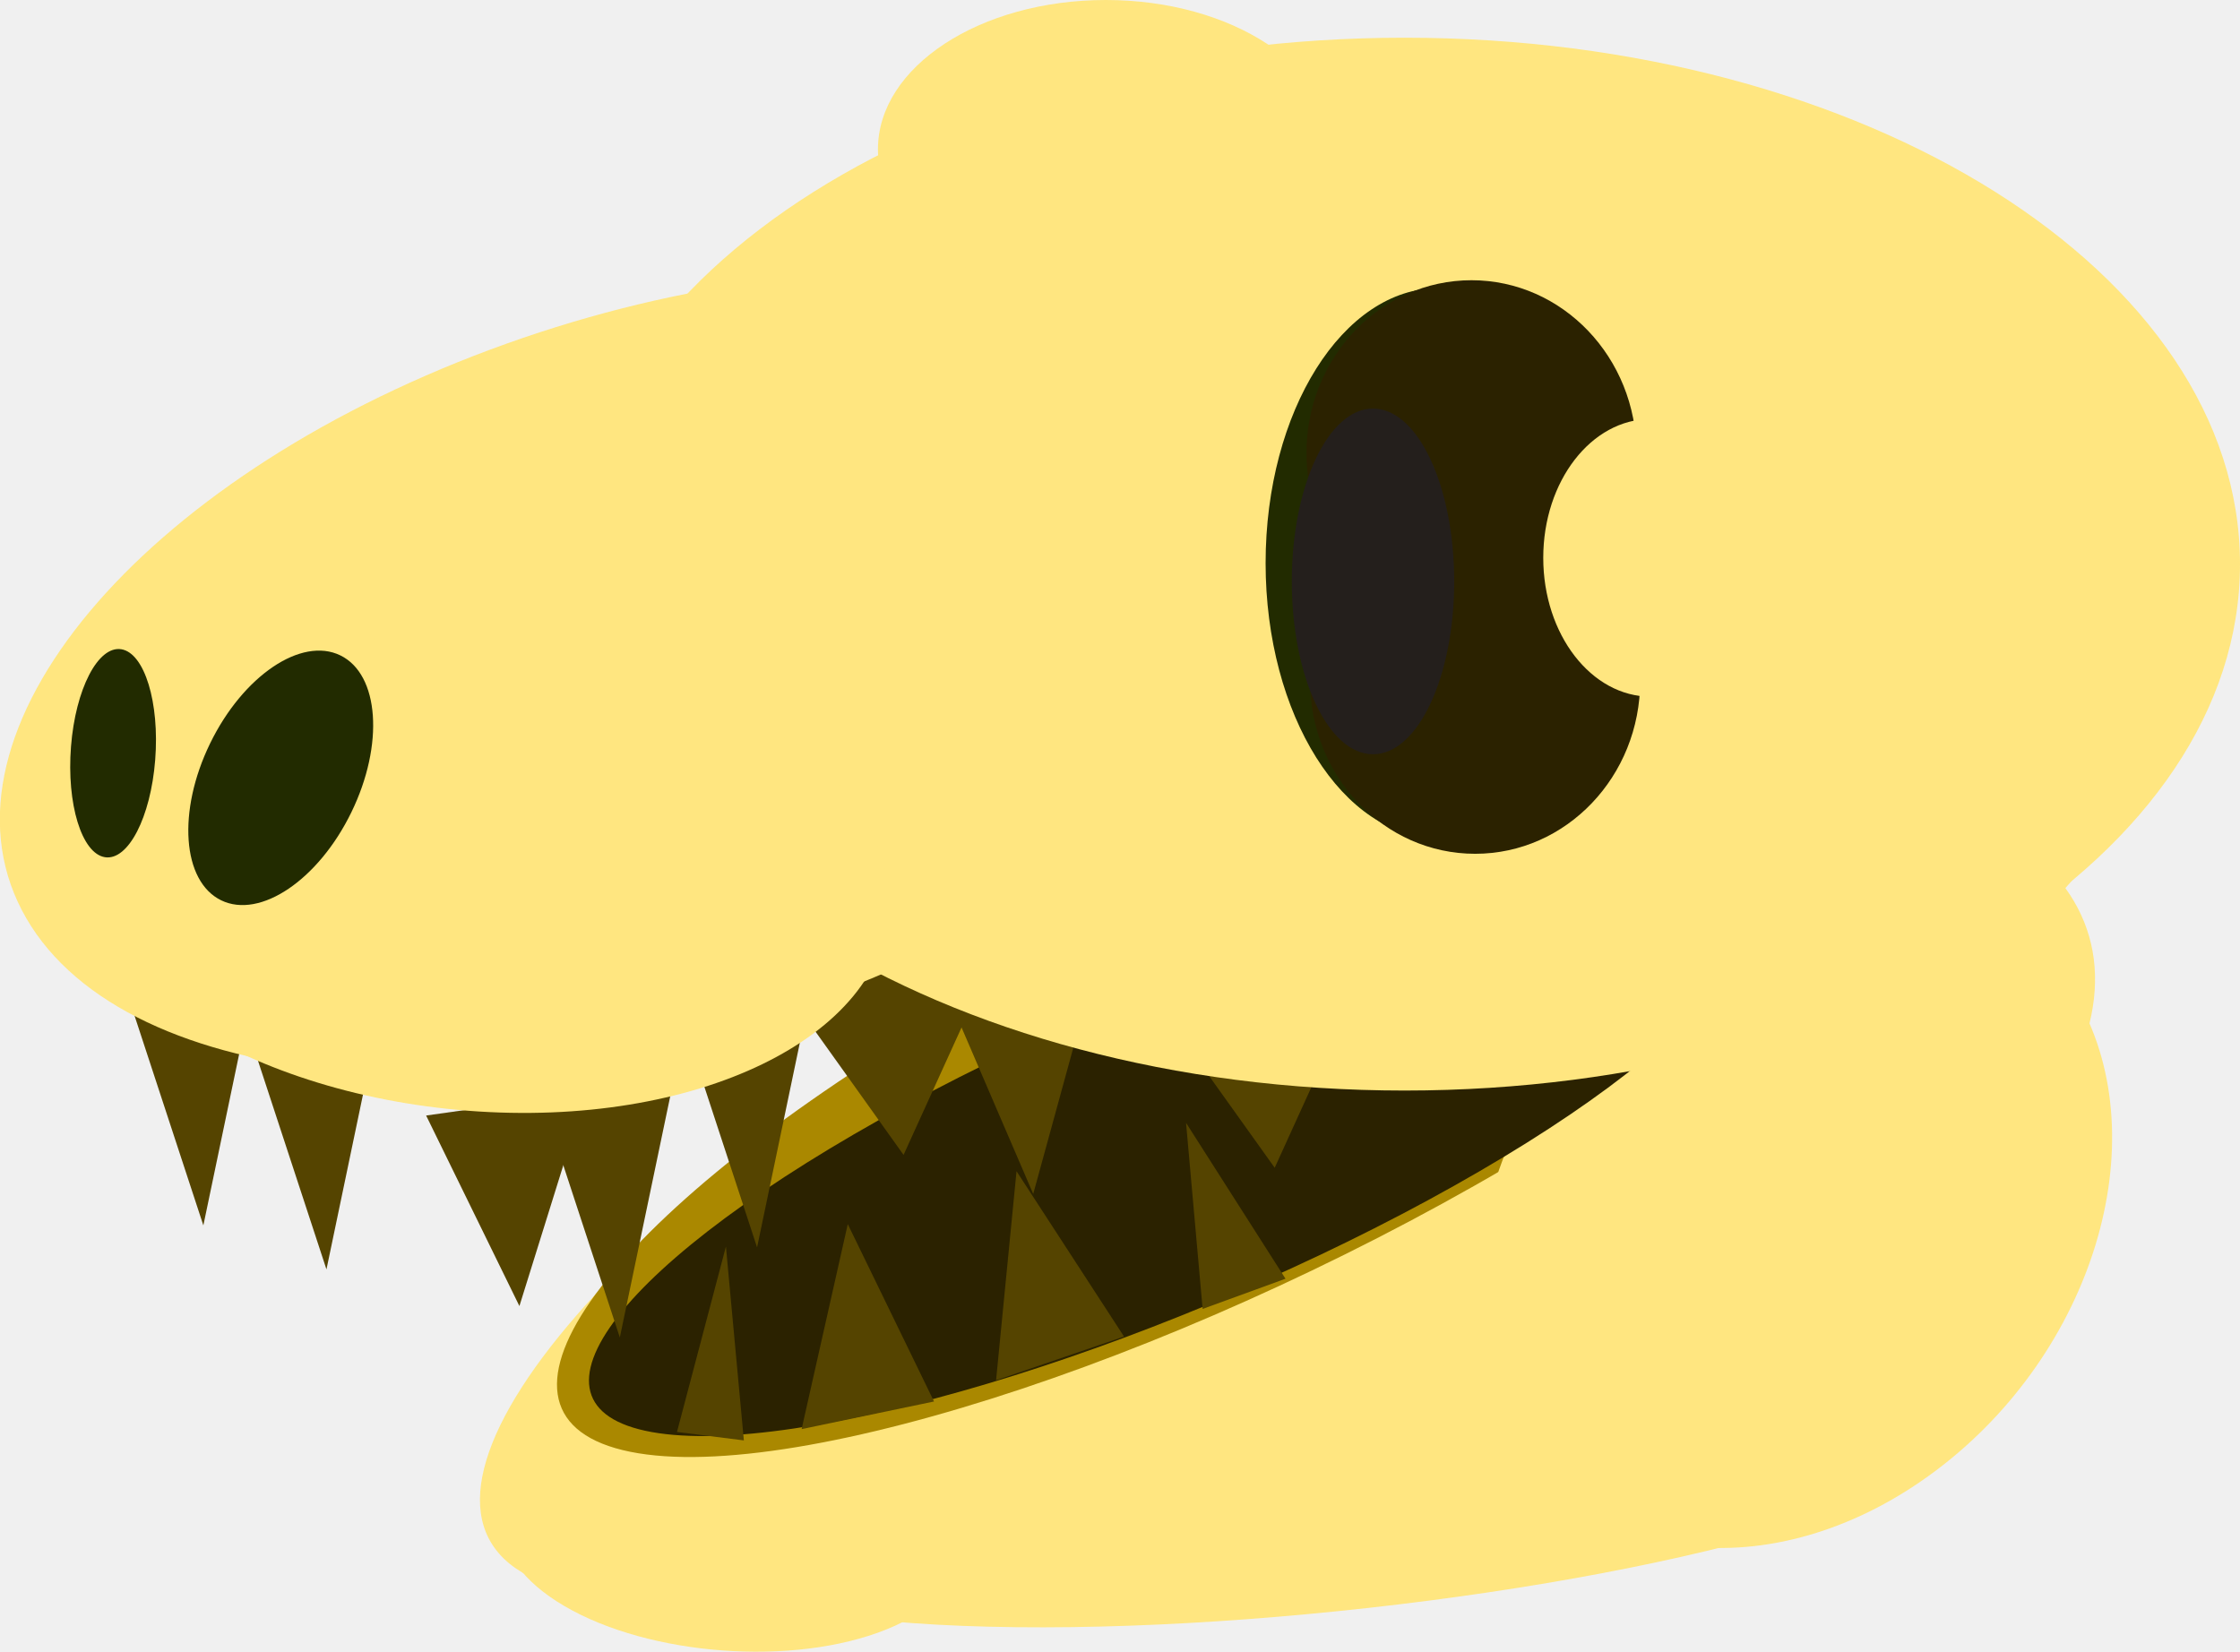
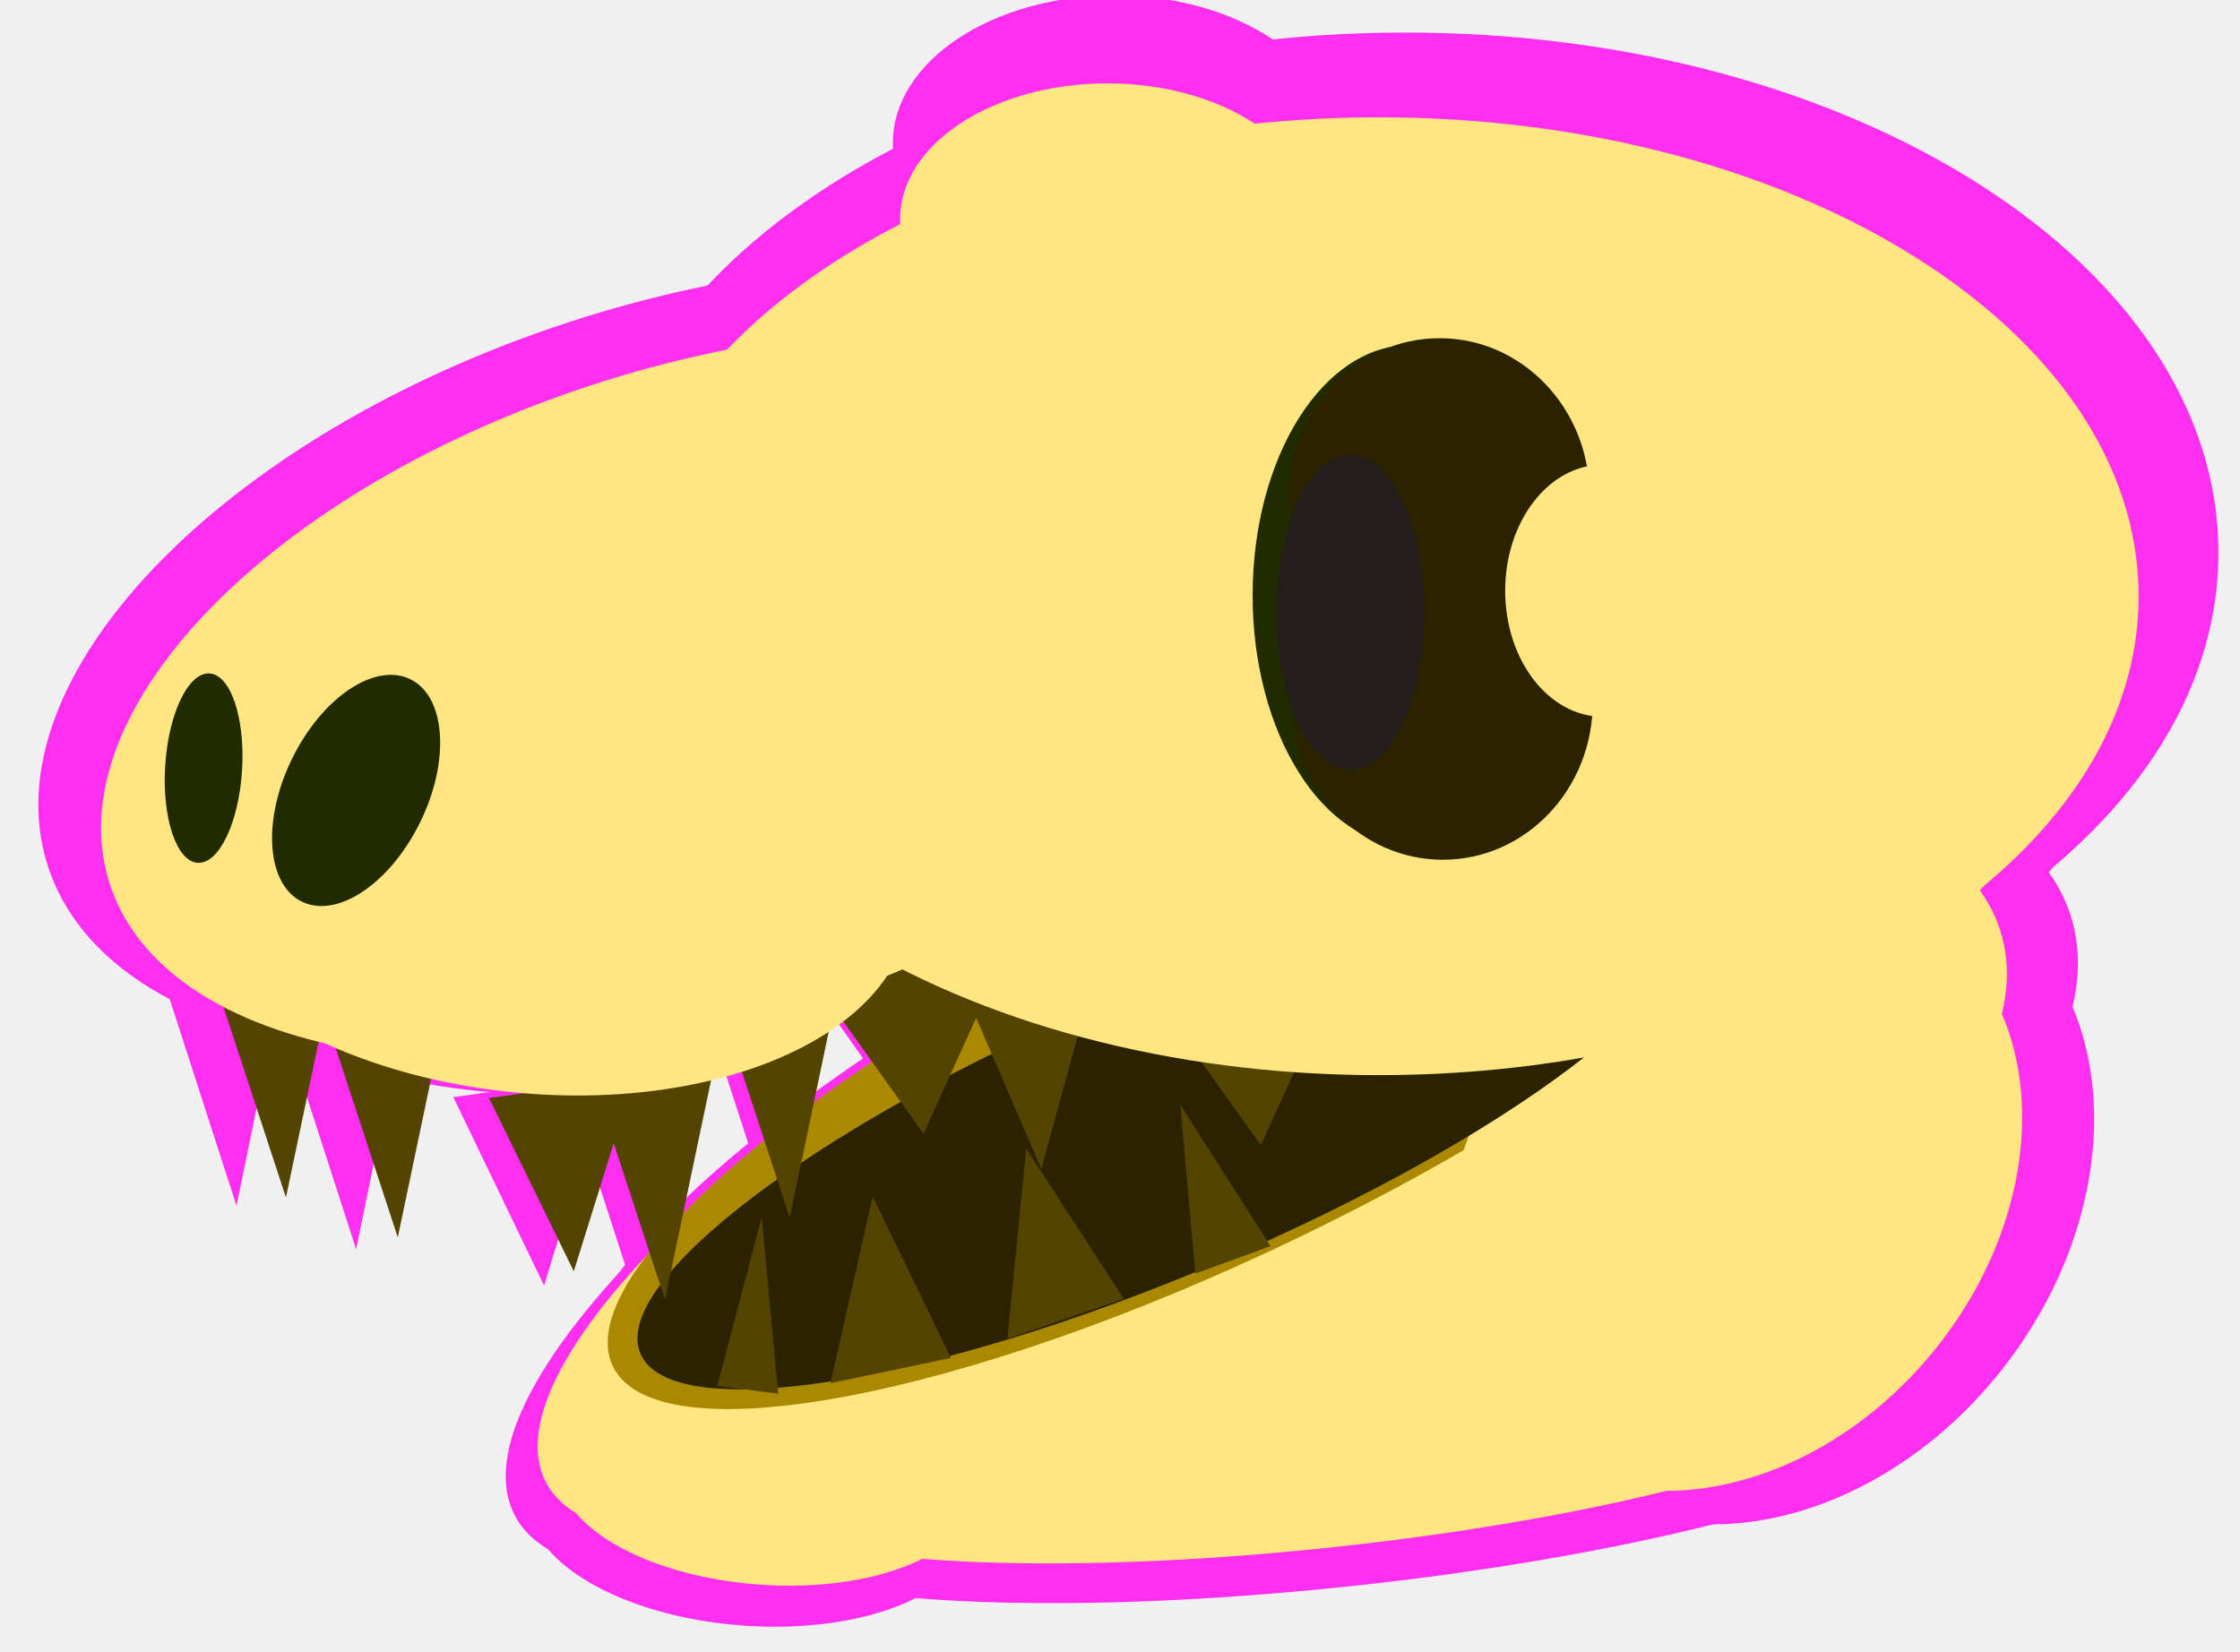
- <svg xmlns="http://www.w3.org/2000/svg" width="172.393mm" height="127.134mm" viewBox="0 0 610.842 450.475" id="svg2" version="1.1">
-   <defs id="defs4">
-     </defs>
+ <svg xmlns="http://www.w3.org/2000/svg" version="1.1" id="svg2" x="0px" y="0px" viewBox="0 0 488.7 360.4" style="enable-background:new 0 0 488.7 360.4;" xml:space="preserve">
+   <style type="text/css">
+ 	.st0{fill:#FF2EF0;}
+ 	.st1{fill:none;stroke:#FFFFFF;stroke-width:71.694;stroke-linejoin:bevel;}
+ 	.st2{fill:#FFE680;}
+ 	.st3{fill:#AA8800;}
+ 	.st4{fill:#554400;}
+ 	.st5{fill:#2B2200;}
+ 	.st6{fill:#222B00;}
+ 	.st7{fill:#241F1C;}
+ </style>
+   <defs>
+ 	
+ 	</defs>
+   <g>
+     <ellipse id="path4580-0-8-01_1_" transform="matrix(0.9514 -0.3081 0.3081 0.9514 -59.3487 109.8034)" class="st0" cx="318.1" cy="242.9" rx="140.4" ry="67.7" />
+     <ellipse id="path4580-0-8_1_" transform="matrix(0.8806 -0.4738 0.4738 0.8806 -77.0054 165.3654)" class="st0" cx="289.7" cy="235.5" rx="201.3" ry="57.2" />
+     <ellipse id="path4580-0-8-0-4_1_" transform="matrix(0.9943 -0.1066 0.1066 0.9943 -32.5299 32.9986)" class="st0" cx="292.4" cy="320.8" rx="133.8" ry="25.4" />
+     <ellipse id="path4580-0-8-0_1_" transform="matrix(7.366049e-02 -0.9973 0.9973 7.366049e-02 -178.1817 469.5474)" class="st0" cx="163.7" cy="330.7" rx="24.1" ry="48.4" />
+     <ellipse id="path4580-0-8-9_1_" transform="matrix(0.8976 -0.4408 0.4408 0.8976 -75.2315 142.8581)" class="st0" cx="269.9" cy="233.4" rx="158.1" ry="42.9" />
+     <ellipse id="path4580-0-8-0-4-6_1_" transform="matrix(0.6088 -0.7934 0.7934 0.6088 -54.6177 411.0847)" class="st0" cx="389.5" cy="260.9" rx="77.5" ry="60.6" />
+     <path id="path4804-1_1_" class="st0" d="   M132.8,234.6l-14.1,45.9l-19.8-41.1L132.8,234.6z" />
+     <path id="path4804-0-9_1_" class="st0" d="   M66.6,190.1l-15,73l-21.1-65.3L66.6,190.1z" />
+     <ellipse id="path4580-0-8-9-1_1_" transform="matrix(0.9179 -0.3967 0.3967 0.9179 -77.1662 121.9121)" class="st0" cx="256.1" cy="247.5" rx="132.8" ry="33.5" />
+     <path id="path4804_1_" class="st0" d="   M220.8,202l-20.6,45.9l-28.9-41.1L220.8,202z" />
+     <path id="path4804-0-9-7-4_1_" class="st0" d="   M184.2,194.8l-15,73L148,202.6L184.2,194.8z" />
+     <path id="path4804-5_1_" class="st0" d="   M239.6,212.7l-11.8,43.7l-16.6-39L239.6,212.7z" />
+     <path id="path4804-2_1_" class="st0" d="   M299.7,204.8l-20.6,45.9l-28.9-41.1L299.7,204.8z" />
+     <ellipse id="path4580_1_" class="st0" cx="306.6" cy="120.6" rx="177.4" ry="113.5" />
+     <path id="path4804-0_1_" class="st0" d="   M155,214.2l-15,73L118.9,222L155,214.2z" />
+     <ellipse id="path4580-0_1_" transform="matrix(0.9504 -0.3109 0.3109 0.9504 -37.4528 53.1806)" class="st0" cx="148.1" cy="144.1" rx="144.8" ry="77.6" />
+     <ellipse id="path4642_1_" class="st0" cx="313.8" cy="120.4" rx="36.7" ry="59.3" />
+     <path id="path4804-0-9-7_1_" class="st0" d="   M92.7,199.6l-15,73l-21.1-65.3L92.7,199.6z" />
+     <ellipse id="path4580-0-3_1_" transform="matrix(9.931497e-02 -0.9951 0.9951 9.931497e-02 -87.7942 278.0789)" class="st0" cx="109.7" cy="187.5" rx="50.8" ry="87.8" />
+     <ellipse id="path4642-3_1_" transform="matrix(0.4272 -0.9042 0.9042 0.4272 -111.7313 156.9438)" class="st0" cx="68" cy="166.7" rx="29.3" ry="16.7" />
+     <ellipse id="path4642-1_1_" class="st0" cx="320.8" cy="96.7" rx="35" ry="37.3" />
+     <ellipse id="path4642-1-4_1_" class="st0" cx="321.6" cy="145.8" rx="35" ry="37.3" />
+     <ellipse id="path4785_1_" class="st0" cx="358.9" cy="119.2" rx="22.8" ry="29.9" />
+     <ellipse id="path4642-3-2_1_" transform="matrix(6.116508e-02 -0.9981 0.9981 6.116508e-02 -130.6266 183.812)" class="st0" cx="32.4" cy="161.3" rx="22.5" ry="9" />
+     <ellipse id="path4884_1_" class="st0" cx="243.2" cy="31.2" rx="48.4" ry="32.2" />
+     <ellipse id="path4961_1_" class="st0" cx="299.9" cy="124.3" rx="17.2" ry="37.3" />
+     <path id="path4804-5-1_1_" class="st0" d="   M152.1,307.6l10.4-40l3.8,41.8L152.1,307.6z" />
+     <path id="path4804-5-1-3_1_" class="st0" d="   M178.6,307l9.8-44.2l18.3,38.2L178.6,307z" />
+     <path id="path4804-5-1-3-0_1_" class="st0" d="   M219.9,296.5l4.3-45.1l22.8,35.6L219.9,296.5z" />
+     <path id="path4804-5-1-32_1_" class="st0" d="   M263.8,281.1l-3.5-40.1l21.1,33.6L263.8,281.1z" />
+   </g>
  <g id="layer1" transform="translate(-82.01537,-1299.505)">
-     <ellipse style="opacity:1;fill:#808080;fill-opacity:1;stroke:none;stroke-width:4;stroke-linejoin:bevel;stroke-miterlimit:4;stroke-dasharray:16, 4;stroke-dashoffset:0;stroke-opacity:1" id="path4136" cx="450.438" cy="242.684" rx="213.03" ry="153.911" />
-     <path style="opacity:1;fill:#808080;fill-opacity:1;stroke:none;stroke-width:4;stroke-linejoin:bevel;stroke-miterlimit:4;stroke-dasharray:16, 4;stroke-dashoffset:0;stroke-opacity:1" id="path4138" d="M -20.203,455.362 393.517,230.643 381.27,701.295 Z" transform="matrix(0.6972377,0,0,0.8948321,151.631,-167.5654)" />
-     <ellipse style="opacity:1;fill:#666666;fill-opacity:1;stroke:none;stroke-width:4;stroke-linejoin:bevel;stroke-miterlimit:4;stroke-dasharray:16, 4;stroke-dashoffset:0;stroke-opacity:1" id="path4136-6" cx="634.047" cy="238.25" rx="30.085" ry="119.672" />
-     <ellipse style="opacity:1;fill:#ffffff;fill-opacity:0;stroke:#ffffff;stroke-width:66.235;stroke-linejoin:bevel;stroke-miterlimit:4;stroke-dasharray:none;stroke-dashoffset:0;stroke-opacity:1" id="path4136-3" cx="417.679" cy="244.76" rx="284.822" ry="182.623" />
-     <path style="opacity:1;fill:#666666;fill-opacity:1;stroke:none;stroke-width:4;stroke-linejoin:bevel;stroke-miterlimit:4;stroke-dasharray:16, 4;stroke-dashoffset:0;stroke-opacity:1" id="path4138-3" d="M -20.203,455.362 393.517,230.643 381.27,701.295 Z" transform="matrix(0.3187848,0,0,0.3282133,119.0336,89.43078)" />
-     <path style="opacity:1;fill:#999999;fill-opacity:1;stroke:none;stroke-width:4;stroke-linejoin:bevel;stroke-miterlimit:4;stroke-dasharray:16, 4;stroke-dashoffset:0;stroke-opacity:1" id="path4138-3-5-6" d="M -20.203,455.362 393.517,230.643 381.27,701.295 Z" transform="matrix(0.0782658,0.07801574,0.1500097,-0.1389614,103.2176,356.2446)" />
-     <path style="opacity:1;fill:#999999;fill-opacity:1;stroke:none;stroke-width:4;stroke-linejoin:bevel;stroke-miterlimit:4;stroke-dasharray:16, 4;stroke-dashoffset:0;stroke-opacity:1" id="path4138-3-5-6-2" d="M -20.203,455.362 393.517,230.643 381.27,701.295 Z" transform="matrix(0.06624871,-0.07323959,0.1269769,0.1304541,119.0858,133.2476)" />
-     <rect style="opacity:1;fill:#808080;fill-opacity:1;stroke:none;stroke-width:4;stroke-linejoin:bevel;stroke-miterlimit:4;stroke-dasharray:16, 4;stroke-dashoffset:0;stroke-opacity:1" id="rect4140" width="136.371" height="270.721" x="57.946" y="98.987" />
-     <flowRoot xml:space="preserve" id="flowRoot4272" style="font-style:normal;font-weight:normal;font-size:40px;line-height:125%;font-family:sans-serif;letter-spacing:0px;word-spacing:0px;fill:#000000;fill-opacity:1;stroke:none;stroke-width:1px;stroke-linecap:butt;stroke-linejoin:miter;stroke-opacity:1" transform="matrix(1.349293,0,0,1.700922,-84.44388,-217.9728)">
-       <flowRegion id="flowRegion4274">
-         <rect id="rect4276" width="268.701" height="125.259" x="294.965" y="201.814" />
-       </flowRegion>
-       <flowPara id="flowPara4278" style="font-style:normal;font-variant:normal;font-weight:normal;font-stretch:normal;font-size:70px;font-family:'Rubik Mono One';-inkscape-font-specification:'Rubik Mono One'">FAT</flowPara>
-       <flowPara id="flowPara4280" style="font-style:normal;font-variant:normal;font-weight:normal;font-stretch:normal;font-size:70px;font-family:'Rubik Mono One';-inkscape-font-specification:'Rubik Mono One'">BOY</flowPara>
-     </flowRoot>
-     <flowRoot xml:space="preserve" id="flowRoot4272-9" style="font-style:normal;font-weight:normal;font-size:40px;line-height:125%;font-family:sans-serif;letter-spacing:0px;word-spacing:0px;fill:#000000;fill-opacity:1;stroke:none;stroke-width:1px;stroke-linecap:butt;stroke-linejoin:miter;stroke-opacity:1" transform="matrix(1.349293,0,0,1.700922,-82.39813,-120.955)">
-       <flowRegion id="flowRegion4274-2">
-         <rect id="rect4276-2" width="268.701" height="125.259" x="294.965" y="201.814" />
-       </flowRegion>
-       <flowPara id="flowPara4280-1" style="font-style:normal;font-variant:normal;font-weight:normal;font-stretch:normal;font-size:70px;font-family:'Rubik Mono One';-inkscape-font-specification:'Rubik Mono One'">MAN</flowPara>
-     </flowRoot>
-     <ellipse style="opacity:1;fill:#808080;fill-opacity:1;stroke:none;stroke-width:4;stroke-linejoin:bevel;stroke-miterlimit:4;stroke-dasharray:16, 4;stroke-dashoffset:0;stroke-opacity:1" id="path4136-8" cx="587.07" cy="613.637" rx="41.104" ry="72.708" />
-     <path style="opacity:1;fill:#808080;fill-opacity:1;stroke:none;stroke-width:4;stroke-linejoin:bevel;stroke-miterlimit:4;stroke-dasharray:16, 4;stroke-dashoffset:0;stroke-opacity:1" id="path4138-34" d="M -20.203,455.362 393.517,230.643 381.27,701.295 Z" transform="matrix(0.7014714,-0.03961144,0.01782928,0.3064796,87.14308,485.493)" />
-     <rect style="opacity:1;fill:#808080;fill-opacity:1;stroke:none;stroke-width:51;stroke-linejoin:bevel;stroke-miterlimit:4;stroke-dasharray:none;stroke-dashoffset:0;stroke-opacity:1" id="rect4374" width="226.076" height="144.436" x="365.156" y="541.04" />
-     <path style="opacity:1;fill:#666666;fill-opacity:1;stroke:none;stroke-width:4;stroke-linejoin:bevel;stroke-miterlimit:4;stroke-dasharray:16, 4;stroke-dashoffset:0;stroke-opacity:1" id="path4138-3-4" d="M -20.203,455.362 393.517,230.643 381.27,701.295 Z" transform="matrix(0.3206917,-0.01804461,0.01005308,0.1631811,104.8828,549.8592)" />
-     <path style="opacity:1;fill:#999999;fill-opacity:1;stroke:none;stroke-width:4;stroke-linejoin:bevel;stroke-miterlimit:4;stroke-dasharray:16, 4;stroke-dashoffset:0;stroke-opacity:1" id="path4138-3-5-6-5" d="M -20.203,455.362 393.517,230.643 381.27,701.295 Z" transform="matrix(0.07887032,0.04485556,0.1511684,-0.07989657,80.5967,675.6759)" />
-     <path style="opacity:1;fill:#999999;fill-opacity:1;stroke:none;stroke-width:4;stroke-linejoin:bevel;stroke-miterlimit:4;stroke-dasharray:16, 4;stroke-dashoffset:0;stroke-opacity:1" id="path4138-3-5-6-2-1" d="M -20.203,455.362 393.517,230.643 381.27,701.295 Z" transform="matrix(0.06676041,-0.03816768,0.1279577,0.06798416,104.4446,571.3918)" />
-     <rect style="opacity:1;fill:#808080;fill-opacity:1;stroke:none;stroke-width:4;stroke-linejoin:bevel;stroke-miterlimit:4;stroke-dasharray:16, 4;stroke-dashoffset:0;stroke-opacity:1" id="rect4140-7" width="89.567" height="141.082" x="77.832" y="546.109" />
-     <ellipse style="opacity:1;fill:#808080;fill-opacity:1;stroke:none;stroke-width:51;stroke-linejoin:bevel;stroke-miterlimit:4;stroke-dasharray:none;stroke-dashoffset:0;stroke-opacity:1" id="path4376" cx="445" cy="530.041" rx="21.429" ry="8.036" />
-     <rect style="opacity:1;fill:#808080;fill-opacity:1;stroke:none;stroke-width:51;stroke-linejoin:bevel;stroke-miterlimit:4;stroke-dasharray:none;stroke-dashoffset:0;stroke-opacity:1" id="rect4378" width="42.857" height="47.143" x="423.571" y="529.148" />
-     <ellipse style="opacity:1;fill:#666666;fill-opacity:1;stroke:none;stroke-width:4;stroke-linejoin:bevel;stroke-miterlimit:4;stroke-dasharray:16, 4;stroke-dashoffset:0;stroke-opacity:1" id="path4136-8-3-8" cx="544.913" cy="672.797" rx="36.684" ry="40.888" />
-     <ellipse style="opacity:1;fill:#999999;fill-opacity:1;stroke:none;stroke-width:4;stroke-linejoin:bevel;stroke-miterlimit:4;stroke-dasharray:16, 4;stroke-dashoffset:0;stroke-opacity:1" id="path4136-8-3" cx="545.353" cy="680.121" rx="36.684" ry="40.888" />
-     <rect style="opacity:1;fill:#666666;fill-opacity:1;stroke:none;stroke-width:51;stroke-linejoin:bevel;stroke-miterlimit:4;stroke-dasharray:none;stroke-dashoffset:0;stroke-opacity:1" id="rect4374-7-6" width="201.765" height="81.225" x="346.863" y="631.971" />
-     <ellipse style="opacity:1;fill:#666666;fill-opacity:1;stroke:none;stroke-width:4;stroke-linejoin:bevel;stroke-miterlimit:4;stroke-dasharray:16, 4;stroke-dashoffset:0;stroke-opacity:1" id="path4136-8-3-9-7" cx="350.082" cy="672.292" rx="36.684" ry="40.888" />
-     <rect style="opacity:1;fill:#999999;fill-opacity:1;stroke:none;stroke-width:51;stroke-linejoin:bevel;stroke-miterlimit:4;stroke-dasharray:none;stroke-dashoffset:0;stroke-opacity:1" id="rect4374-7" width="201.765" height="81.225" x="347.303" y="639.295" />
-     <ellipse style="opacity:1;fill:#999999;fill-opacity:1;stroke:none;stroke-width:4;stroke-linejoin:bevel;stroke-miterlimit:4;stroke-dasharray:16, 4;stroke-dashoffset:0;stroke-opacity:1" id="path4136-8-3-9" cx="350.523" cy="679.616" rx="36.684" ry="40.888" />
-     <ellipse style="opacity:1;fill:#4d4d4d;fill-opacity:1;stroke:none;stroke-width:4;stroke-linejoin:bevel;stroke-miterlimit:4;stroke-dasharray:16, 4;stroke-dashoffset:0;stroke-opacity:1" id="path4136-8-0" cx="687.48" cy="1001.245" rx="90.834" ry="103.311" />
-     <rect style="opacity:1;fill:#4d4d4d;fill-opacity:1;stroke:none;stroke-width:51;stroke-linejoin:bevel;stroke-miterlimit:4;stroke-dasharray:none;stroke-dashoffset:0;stroke-opacity:1" id="rect4512" width="142.857" height="70.007" x="-17.714" y="916.076" />
-     <path style="opacity:1;fill:#808080;fill-opacity:1;stroke:none;stroke-width:4;stroke-linejoin:bevel;stroke-miterlimit:4;stroke-dasharray:16, 4;stroke-dashoffset:0;stroke-opacity:1" id="path4138-34-4" d="M -20.203,455.362 393.517,230.643 381.27,701.295 Z" transform="matrix(0.8541663,-0.0566727,0.02171032,0.4384851,-4.237511,819.1931)" />
-     <rect style="opacity:1;fill:#808080;fill-opacity:1;stroke:none;stroke-width:51;stroke-linejoin:bevel;stroke-miterlimit:4;stroke-dasharray:none;stroke-dashoffset:0;stroke-opacity:1" id="rect4374-8" width="346.38" height="206.647" x="333.62" y="898.665" />
-     <rect style="opacity:1;fill:#666666;fill-opacity:1;stroke:none;stroke-width:51;stroke-linejoin:bevel;stroke-miterlimit:4;stroke-dasharray:none;stroke-dashoffset:0;stroke-opacity:1" id="rect4510" width="242.857" height="123.345" x="-43.429" y="947.979" />
-     <rect style="opacity:1;fill:#4d4d4d;fill-opacity:1;stroke:none;stroke-width:51;stroke-linejoin:bevel;stroke-miterlimit:4;stroke-dasharray:none;stroke-dashoffset:0;stroke-opacity:1" id="rect4512-4" width="142.857" height="54.293" x="-18.857" y="1038.212" />
-     <ellipse style="opacity:1;fill:#4d4d4d;fill-opacity:1;stroke:none;stroke-width:4;stroke-linejoin:bevel;stroke-miterlimit:4;stroke-dasharray:16, 4;stroke-dashoffset:0;stroke-opacity:1" id="path4136-8-0-9" cx="778.571" cy="1000.934" rx="32.263" ry="96.882" />
-     <ellipse style="opacity:1;fill:none;fill-opacity:1;stroke:#ffffff;stroke-width:71.694;stroke-linejoin:bevel;stroke-miterlimit:4;stroke-dasharray:none;stroke-dashoffset:0;stroke-opacity:1" id="path4544" cx="257.857" cy="1000.077" rx="616.082" ry="181.082" />
-     <ellipse style="opacity:1;fill:#4d4d4d;fill-opacity:1;stroke:none;stroke-width:51;stroke-linejoin:bevel;stroke-miterlimit:4;stroke-dasharray:none;stroke-dashoffset:0;stroke-opacity:1" id="path4546" cx="-42.571" cy="1009.362" rx="15.714" ry="62.143" />
-     <rect style="opacity:1;fill:#b3b3b3;fill-opacity:0.465;stroke:none;stroke-width:51;stroke-linejoin:bevel;stroke-miterlimit:4;stroke-dasharray:none;stroke-dashoffset:0;stroke-opacity:1" id="rect4548" width="321.429" height="205.714" x="332" y="898.077" />
-     <ellipse style="opacity:1;fill:#ffe680;fill-opacity:1;stroke:none;stroke-width:51;stroke-linejoin:bevel;stroke-miterlimit:4;stroke-dasharray:none;stroke-dashoffset:0;stroke-opacity:1" id="path4580-0-8-01" cx="-1965.905" cy="1475.382" rx="113.183" ry="164.182" transform="matrix(0.5051137,-0.8630528,0.9981952,-0.0600537,0,0)" />
-     <ellipse style="opacity:1;fill:#ffe680;fill-opacity:1;stroke:none;stroke-width:51;stroke-linejoin:bevel;stroke-miterlimit:4;stroke-dasharray:none;stroke-dashoffset:0;stroke-opacity:1" id="path4580-0-8" cx="-2056.188" cy="2213.788" rx="245.527" ry="106.808" transform="matrix(0.8363476,-0.5481995,0.977047,0.2130238,0,0)" />
-     <ellipse style="opacity:1;fill:#ffe680;fill-opacity:1;stroke:none;stroke-width:51;stroke-linejoin:bevel;stroke-miterlimit:4;stroke-dasharray:none;stroke-dashoffset:0;stroke-opacity:1" id="path4580-0-8-0-4" cx="-4547.02" cy="4735.116" rx="108.429" ry="137.13" transform="matrix(0.9423295,-0.3346865,0.999238,0.03903192,0,0)" />
-     <ellipse style="opacity:1;fill:#ffe680;fill-opacity:1;stroke:none;stroke-width:51;stroke-linejoin:bevel;stroke-miterlimit:4;stroke-dasharray:none;stroke-dashoffset:0;stroke-opacity:1" id="path4580-0-8-0" cx="-1635.044" cy="2162.32" rx="50.515" ry="47.428" transform="matrix(0.9412333,-0.3377572,0.8418673,0.5396845,0,0)" />
-     <ellipse style="opacity:1;fill:#aa8800;fill-opacity:1;stroke:none;stroke-width:51;stroke-linejoin:bevel;stroke-miterlimit:4;stroke-dasharray:none;stroke-dashoffset:0;stroke-opacity:1" id="path4580-0-8-9" cx="-2188.559" cy="2335.499" rx="191.725" ry="84.998" transform="matrix(0.8551606,-0.5183631,0.9802729,0.1976488,0,0)" />
-     <ellipse style="opacity:1;fill:#ffe680;fill-opacity:1;stroke:none;stroke-width:51;stroke-linejoin:bevel;stroke-miterlimit:4;stroke-dasharray:none;stroke-dashoffset:0;stroke-opacity:1" id="path4580-0-8-0-4-6" cx="-1662.337" cy="-295.873" rx="79.551" ry="96.937" transform="matrix(-0.485908,-0.8740099,0.798702,-0.6017268,0,0)" />
-     <path style="opacity:1;fill:#554400;fill-opacity:1;stroke:none;stroke-width:51;stroke-linejoin:bevel;stroke-miterlimit:4;stroke-dasharray:none;stroke-dashoffset:0;stroke-opacity:1" id="path4804-1" d="m 401.779,1504.729 -26.442,58.124 -37.115,-51.962 z" transform="matrix(0.6853252,0,0,1,-33.57033,92.85714)" />
-     <path style="opacity:1;fill:#554400;fill-opacity:1;stroke:none;stroke-width:51;stroke-linejoin:bevel;stroke-miterlimit:4;stroke-dasharray:none;stroke-dashoffset:0;stroke-opacity:1" id="path4804-0-9" d="m 331.779,1496.158 -26.442,58.124 -37.115,-51.962 z" transform="matrix(0.7302788,0,0,1.589876,-85.51222,-837.4042)" />
-     <ellipse style="opacity:1;fill:#2b2200;fill-opacity:1;stroke:none;stroke-width:51;stroke-linejoin:bevel;stroke-miterlimit:4;stroke-dasharray:none;stroke-dashoffset:0;stroke-opacity:1" id="path4580-0-8-9-1" cx="-2426.742" cy="2574.249" rx="159.713" ry="72.5" transform="matrix(0.8790449,-0.476739,0.984115,0.1775319,0,0)" />
-     <path style="opacity:1;fill:#554400;fill-opacity:1;stroke:none;stroke-width:51;stroke-linejoin:bevel;stroke-miterlimit:4;stroke-dasharray:none;stroke-dashoffset:0;stroke-opacity:1" id="path4804" d="m 354.857,1556.362 -26.442,58.124 -37.115,-51.962 z" />
-     <path style="opacity:1;fill:#554400;fill-opacity:1;stroke:none;stroke-width:51;stroke-linejoin:bevel;stroke-miterlimit:4;stroke-dasharray:none;stroke-dashoffset:0;stroke-opacity:1" id="path4804-0-9-7-4" d="m 331.779,1496.158 -26.442,58.124 -37.115,-51.962 z" transform="matrix(0.7302788,0,0,1.589876,65.48778,-831.4042)" />
-     <path style="opacity:1;fill:#554400;fill-opacity:1;stroke:none;stroke-width:51;stroke-linejoin:bevel;stroke-miterlimit:4;stroke-dasharray:none;stroke-dashoffset:0;stroke-opacity:1" id="path4804-5" d="m 368.922,1504.729 -26.442,58.124 -37.115,-51.962 z" transform="matrix(0.5729414,0,0,0.9508437,167.5512,139.1098)" />
-     <path style="opacity:1;fill:#554400;fill-opacity:1;stroke:none;stroke-width:51;stroke-linejoin:bevel;stroke-miterlimit:4;stroke-dasharray:none;stroke-dashoffset:0;stroke-opacity:1" id="path4804-2" d="m 456.065,1559.872 -26.442,58.124 -37.115,-51.962 z" />
-     <ellipse style="opacity:1;fill:#ffe680;fill-opacity:1;stroke:none;stroke-width:51;stroke-linejoin:bevel;stroke-miterlimit:4;stroke-dasharray:none;stroke-dashoffset:0;stroke-opacity:1" id="path4580" cx="465" cy="1453.362" rx="227.857" ry="143.571" />
-     <path style="opacity:1;fill:#554400;fill-opacity:1;stroke:none;stroke-width:51;stroke-linejoin:bevel;stroke-miterlimit:4;stroke-dasharray:none;stroke-dashoffset:0;stroke-opacity:1" id="path4804-0" d="m 331.779,1496.158 -26.442,58.124 -37.115,-51.962 z" transform="matrix(0.7302788,0,0,1.589876,28.05924,-806.8328)" />
-     <ellipse style="opacity:1;fill:#ffe680;fill-opacity:1;stroke:none;stroke-width:51;stroke-linejoin:bevel;stroke-miterlimit:4;stroke-dasharray:none;stroke-dashoffset:0;stroke-opacity:1" id="path4580-0" cx="-453.869" cy="1492.12" rx="185.125" ry="99.372" transform="matrix(0.9371268,-0.3489891,0.460259,0.8877847,0,0)" />
-     <ellipse style="opacity:1;fill:#222b00;fill-opacity:1;stroke:none;stroke-width:51;stroke-linejoin:bevel;stroke-miterlimit:4;stroke-dasharray:none;stroke-dashoffset:0;stroke-opacity:1" id="path4642" cx="474.286" cy="1453.076" rx="47.143" ry="75" />
-     <path style="opacity:1;fill:#554400;fill-opacity:1;stroke:none;stroke-width:51;stroke-linejoin:bevel;stroke-miterlimit:4;stroke-dasharray:none;stroke-dashoffset:0;stroke-opacity:1" id="path4804-0-9-7" d="m 331.779,1496.158 -26.442,58.124 -37.115,-51.962 z" transform="matrix(0.7302788,0,0,1.589876,-51.94079,-825.4042)" />
-     <ellipse style="opacity:1;fill:#ffe680;fill-opacity:1;stroke:none;stroke-width:51;stroke-linejoin:bevel;stroke-miterlimit:4;stroke-dasharray:none;stroke-dashoffset:0;stroke-opacity:1" id="path4580-0-3" cx="271.649" cy="1518.119" rx="112.687" ry="64.414" transform="matrix(0.9969811,0.07764516,-0.0386574,0.9992525,0,0)" />
-     <ellipse style="opacity:1;fill:#222b00;fill-opacity:1;stroke:none;stroke-width:51;stroke-linejoin:bevel;stroke-miterlimit:4;stroke-dasharray:none;stroke-dashoffset:0;stroke-opacity:1" id="path4642-3" cx="803.862" cy="1289.973" rx="21.429" ry="37.143" transform="matrix(0.8992437,0.437448,-0.437448,0.8992437,0,0)" />
-     <ellipse style="opacity:1;fill:#2b2200;fill-opacity:1;stroke:none;stroke-width:51;stroke-linejoin:bevel;stroke-miterlimit:4;stroke-dasharray:none;stroke-dashoffset:0;stroke-opacity:1" id="path4642-1" cx="483.286" cy="1423.076" rx="45" ry="47.143" />
-     <ellipse style="opacity:1;fill:#2b2200;fill-opacity:1;stroke:none;stroke-width:51;stroke-linejoin:bevel;stroke-miterlimit:4;stroke-dasharray:none;stroke-dashoffset:0;stroke-opacity:1" id="path4642-1-4" cx="484.286" cy="1485.219" rx="45" ry="47.143" />
-     <ellipse style="opacity:1;fill:#ffe680;fill-opacity:1;stroke:none;stroke-width:51;stroke-linejoin:bevel;stroke-miterlimit:4;stroke-dasharray:none;stroke-dashoffset:0;stroke-opacity:1" id="path4785" cx="532.143" cy="1451.648" rx="29.286" ry="37.857" />
-     <ellipse style="opacity:1;fill:#222b00;fill-opacity:1;stroke:none;stroke-width:51;stroke-linejoin:bevel;stroke-miterlimit:4;stroke-dasharray:none;stroke-dashoffset:0;stroke-opacity:1" id="path4642-3-2" cx="231.043" cy="1473.06" rx="11.624" ry="28.446" transform="matrix(0.9875163,0.1575171,-0.07827383,0.9969319,0,0)" />
-     <ellipse style="opacity:1;fill:#ffe680;fill-opacity:1;stroke:none;stroke-width:51;stroke-linejoin:bevel;stroke-miterlimit:4;stroke-dasharray:none;stroke-dashoffset:0;stroke-opacity:1" id="path4884" cx="383.571" cy="1340.219" rx="62.143" ry="40.714" />
-     <ellipse style="opacity:1;fill:#241f1c;fill-opacity:1;stroke:none;stroke-width:51;stroke-linejoin:bevel;stroke-miterlimit:4;stroke-dasharray:none;stroke-dashoffset:0;stroke-opacity:1" id="path4961" cx="456.429" cy="1458.076" rx="22.143" ry="47.143" />
-     <path style="opacity:1;fill:#554400;fill-opacity:1;stroke:none;stroke-width:51;stroke-linejoin:bevel;stroke-miterlimit:4;stroke-dasharray:none;stroke-dashoffset:0;stroke-opacity:1" id="path4804-5-1" d="m 368.922,1504.729 -26.442,58.124 -37.115,-51.962 z" transform="matrix(-0.2769278,-0.1261188,0.1037099,-0.9275211,212.7339,3132.249)" />
-     <path style="opacity:1;fill:#554400;fill-opacity:1;stroke:none;stroke-width:51;stroke-linejoin:bevel;stroke-miterlimit:4;stroke-dasharray:none;stroke-dashoffset:0;stroke-opacity:1" id="path4804-5-1-3" d="m 368.922,1504.729 -26.442,58.124 -37.115,-51.962 z" transform="matrix(-0.5723324,0.02641048,-0.04383039,-0.9498329,577.714,3108.766)" />
-     <path style="opacity:1;fill:#554400;fill-opacity:1;stroke:none;stroke-width:51;stroke-linejoin:bevel;stroke-miterlimit:4;stroke-dasharray:none;stroke-dashoffset:0;stroke-opacity:1" id="path4804-5-1-3-0" d="m 368.922,1504.729 -26.442,58.124 -37.115,-51.962 z" transform="matrix(-0.5646864,0.09690737,-0.1608258,-0.9371439,803.9618,3050.365)" />
-     <path style="opacity:1;fill:#554400;fill-opacity:1;stroke:none;stroke-width:51;stroke-linejoin:bevel;stroke-miterlimit:4;stroke-dasharray:none;stroke-dashoffset:0;stroke-opacity:1" id="path4804-5-1-32" d="m 368.922,1504.729 -26.442,58.124 -37.115,-51.962 z" transform="matrix(-0.3798553,0.04701126,-0.2505917,-0.851816,927.1784,2920.903)" />
+     <g id="flowRoot4272" transform="matrix(1.349293,0,0,1.700922,-84.44388,-217.9728)">
+ 	</g>
+     <g id="flowRoot4272-9" transform="matrix(1.349293,0,0,1.700922,-82.39813,-120.955)">
+ 	</g>
+     <path id="path4544_2_" class="st1" d="M222.7,915.1" />
+     <ellipse id="path4580-0-8-01" transform="matrix(0.9534 -0.3016 0.3016 0.9534 -446.757 190.4686)" class="st2" cx="393.5" cy="1542.2" rx="131" ry="62.4" />
+     <ellipse id="path4580-0-8" transform="matrix(0.884 -0.4674 0.4674 0.884 -675.1571 349.6212)" class="st2" cx="367" cy="1535.4" rx="187.5" ry="52.9" />
+     <ellipse id="path4580-0-8-0-4" transform="matrix(0.9945 -0.105 0.105 0.9945 -167.3511 47.6958)" class="st2" cx="369.5" cy="1613.9" rx="125" ry="23.4" />
+     <ellipse id="path4580-0-8-0" transform="matrix(7.190227e-02 -0.9974 0.9974 7.190227e-02 -1387.576 1754.963)" class="st2" cx="249.2" cy="1623.1" rx="22.2" ry="45.3" />
+     <ellipse id="path4580-0-8-9" transform="matrix(0.9006 -0.4347 0.4347 0.9006 -631.9926 303.9935)" class="st3" cx="348.5" cy="1533.5" rx="147.4" ry="39.7" />
+     <ellipse id="path4580-0-8-0-4-6" transform="matrix(0.6323 -0.7747 0.7747 0.6323 -1038.42 929.727)" class="st2" cx="460.3" cy="1558.8" rx="71.8" ry="56.3" />
+     <path id="path4804-1" class="st4" d="   M220.4,1534.6l-13.2,42.3l-18.5-37.8L220.4,1534.6z" />
+     <path id="path4804-0-9" class="st4" d="   M158.5,1493.6l-14.1,67.2l-19.7-60.1L158.5,1493.6z" />
+     <ellipse id="path4580-0-8-9-1" transform="matrix(0.9203 -0.3912 0.3912 0.9203 -578.1632 254.4886)" class="st5" cx="335.6" cy="1546.5" rx="123.8" ry="31" />
+     <path id="path4804" class="st4" d="   M302.7,1504.6l-19.2,42.3l-27-37.8L302.7,1504.6z" />
+     <path id="path4804-0-9-7-4" class="st4" d="   M268.4,1498l-14.1,67.2l-19.7-60.1L268.4,1498z" />
+     <path id="path4804-5" class="st4" d="   M320.2,1514.4l-11,40.2l-15.5-36L320.2,1514.4z" />
+     <path id="path4804-2" class="st4" d="   M376.3,1507.1l-19.2,42.3l-27-37.8L376.3,1507.1z" />
+     <ellipse id="path4580" class="st2" cx="382.8" cy="1429.6" rx="165.8" ry="104.5" />
+     <path id="path4804-0" class="st4" d="   M241.2,1515.9l-14.1,67.2l-19.7-60.1L241.2,1515.9z" />
+     <ellipse id="path4580-0" transform="matrix(0.9528 -0.3035 0.3035 0.9528 -429.4371 139.7034)" class="st2" cx="234.7" cy="1451.2" rx="135.1" ry="71.6" />
+     <ellipse id="path4642" class="st6" cx="389.6" cy="1429.4" rx="34.3" ry="54.6" />
+     <path id="path4804-0-9-7" class="st4" d="   M182.9,1502.3l-14.1,67.2l-19.7-60.1L182.9,1502.3z" />
+     <ellipse id="path4580-0-3" transform="matrix(9.647182e-02 -0.9953 0.9953 9.647182e-02 -1304.684 1545.283)" class="st2" cx="198.8" cy="1491.3" rx="46.8" ry="82" />
+     <ellipse id="path4642-3" transform="matrix(0.4374 -0.8992 0.8992 0.4374 -1233.81 971.8176)" class="st6" cx="159.8" cy="1472" rx="27" ry="15.6" />
+     <ellipse id="path4642-1" class="st5" cx="396.1" cy="1407.6" rx="32.7" ry="34.3" />
+     <ellipse id="path4642-1-4" class="st5" cx="396.8" cy="1452.8" rx="32.7" ry="34.3" />
+     <ellipse id="path4785" class="st2" cx="431.7" cy="1428.4" rx="21.3" ry="27.5" />
+     <ellipse id="path4642-3-2" transform="matrix(6.242743e-02 -0.998 0.998 6.242743e-02 -1345.631 1501.871)" class="st6" cx="126.6" cy="1467.1" rx="20.7" ry="8.4" />
+     <ellipse id="path4884" class="st2" cx="323.6" cy="1347.3" rx="45.2" ry="29.6" />
+     <ellipse id="path4961" class="st7" cx="376.6" cy="1433.1" rx="16.1" ry="34.3" />
+     <path id="path4804-5-1" class="st4" d="   M238.5,1601.9l9.7-36.8l3.6,38.5L238.5,1601.9z" />
+     <path id="path4804-5-1-3" class="st4" d="   M263.2,1601.3l9.2-40.7l17.1,35.2L263.2,1601.3z" />
+     <path id="path4804-5-1-3-0" class="st4" d="   M301.8,1591.6l4.1-41.5l21.3,32.8L301.8,1591.6z" />
+     <path id="path4804-5-1-32" class="st4" d="   M342.8,1577.4l-3.3-36.9l19.7,30.9L342.8,1577.4z" />
  </g>
</svg>
